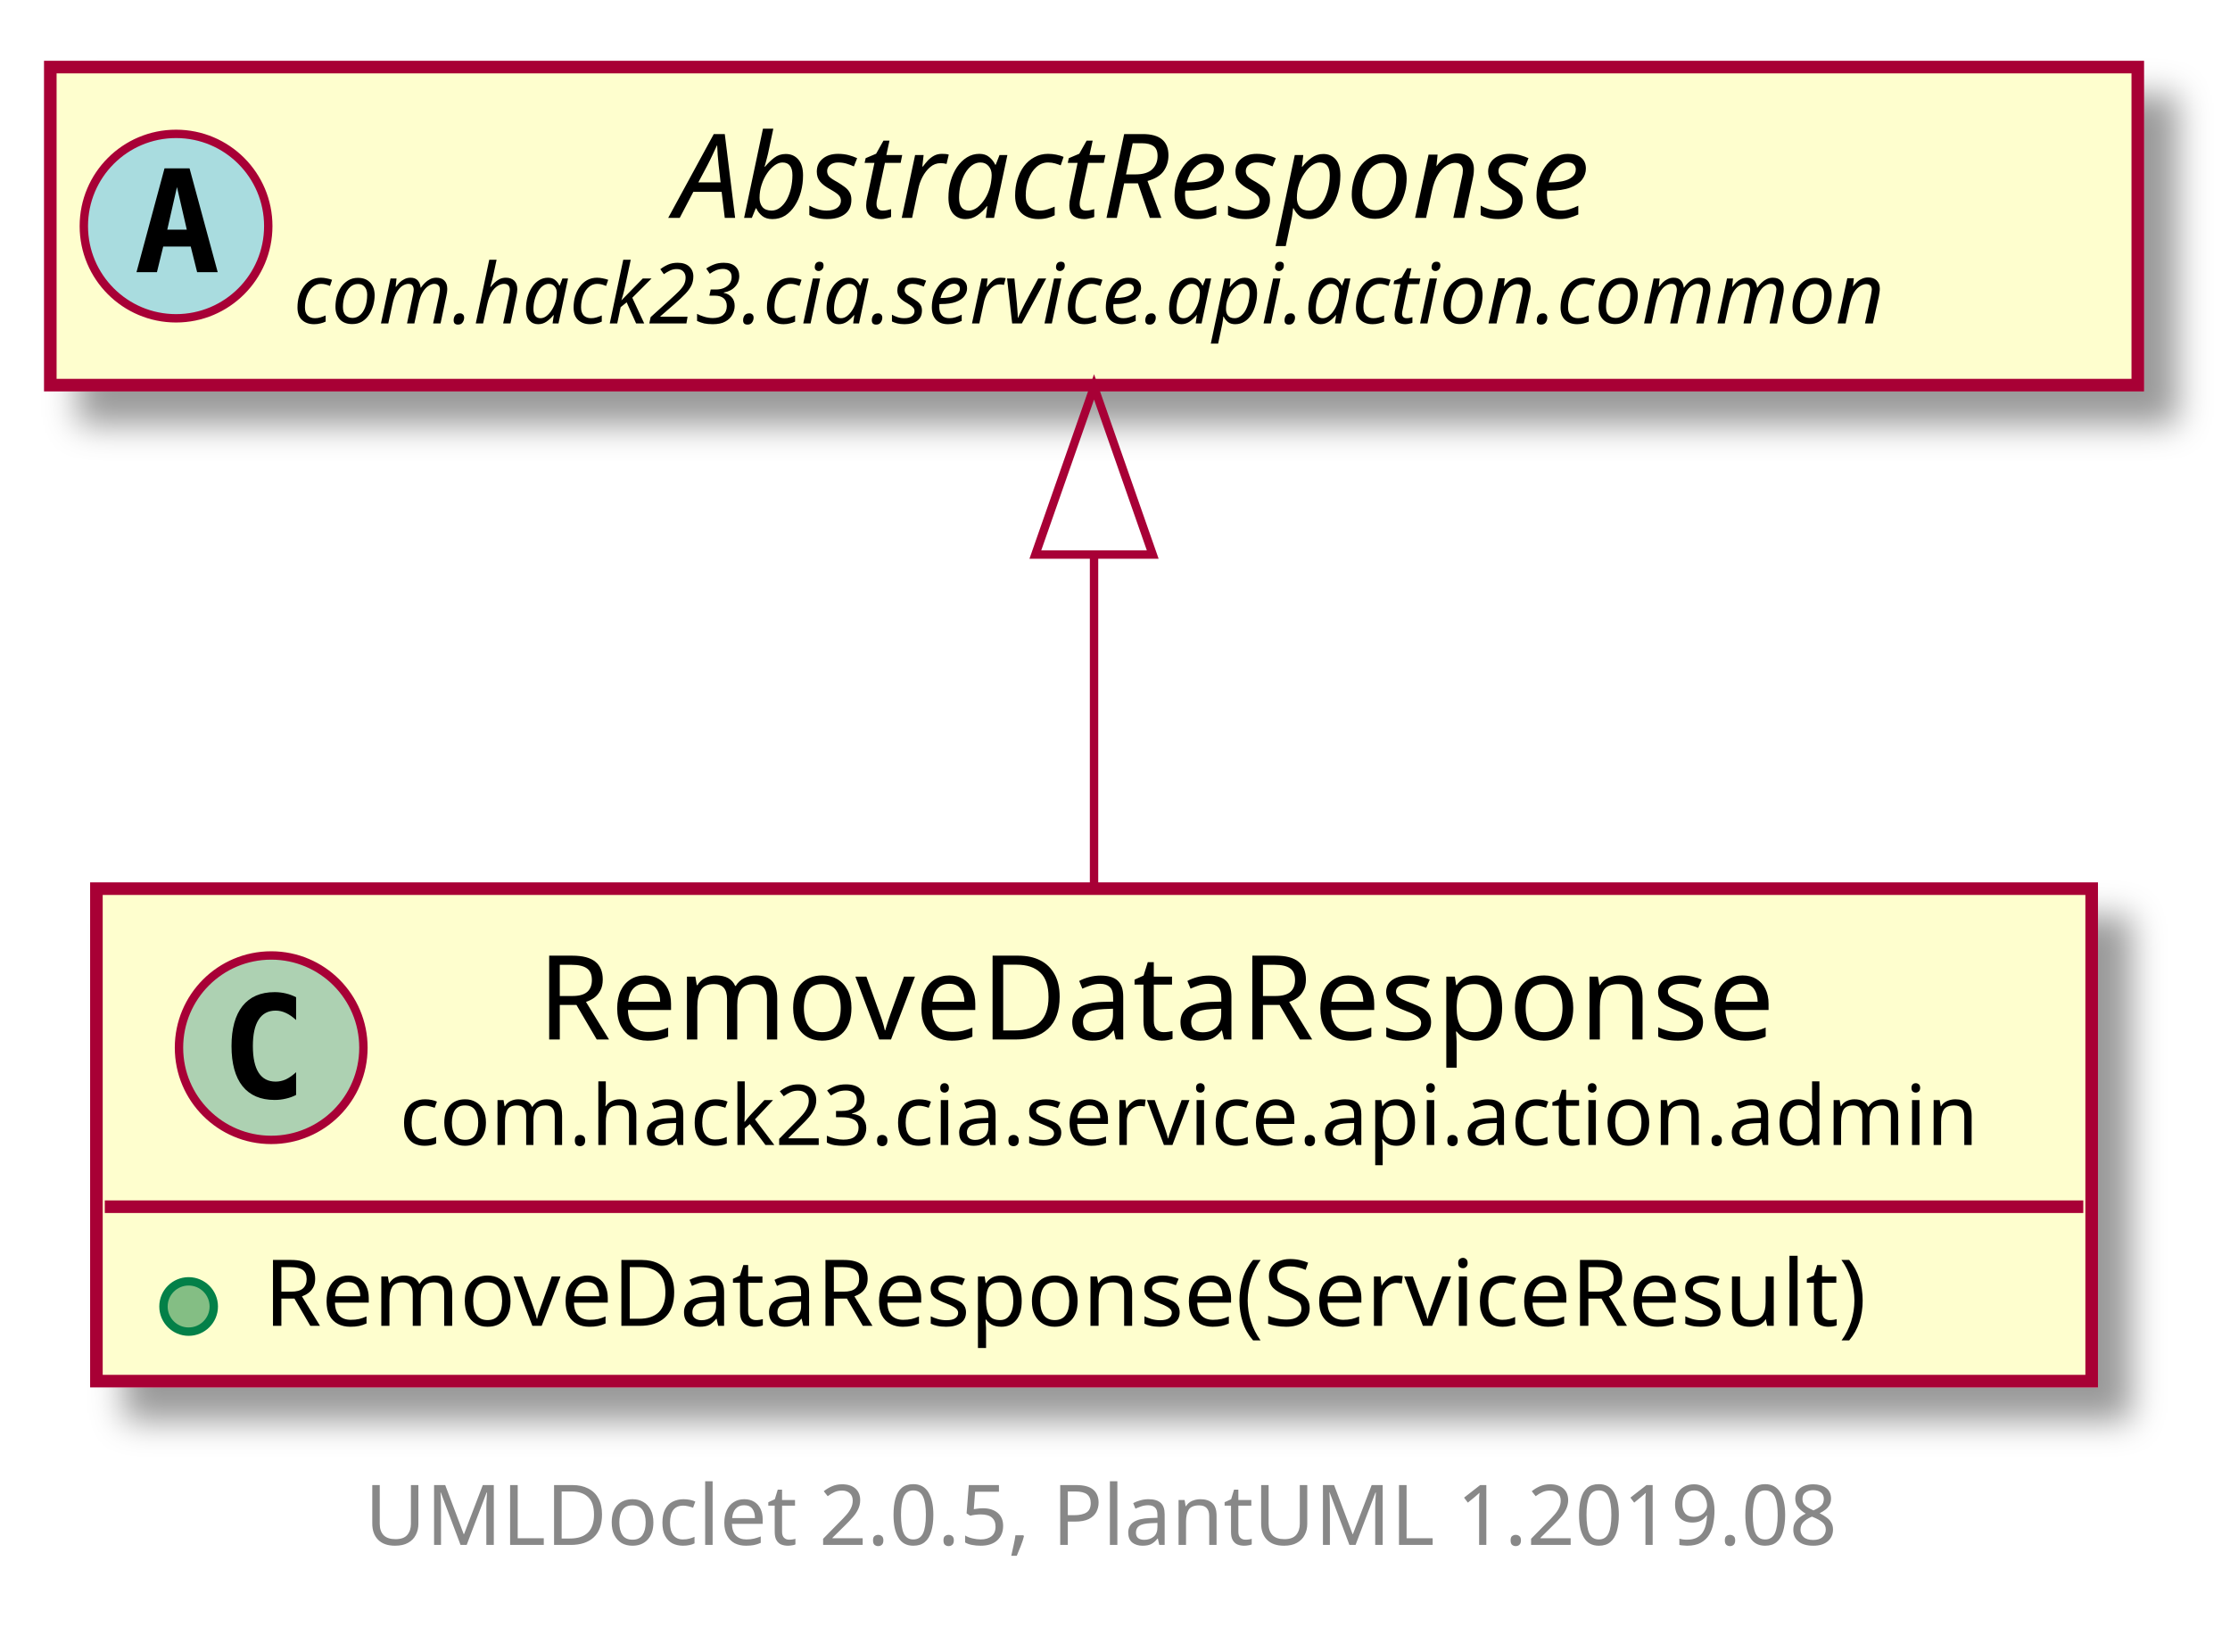
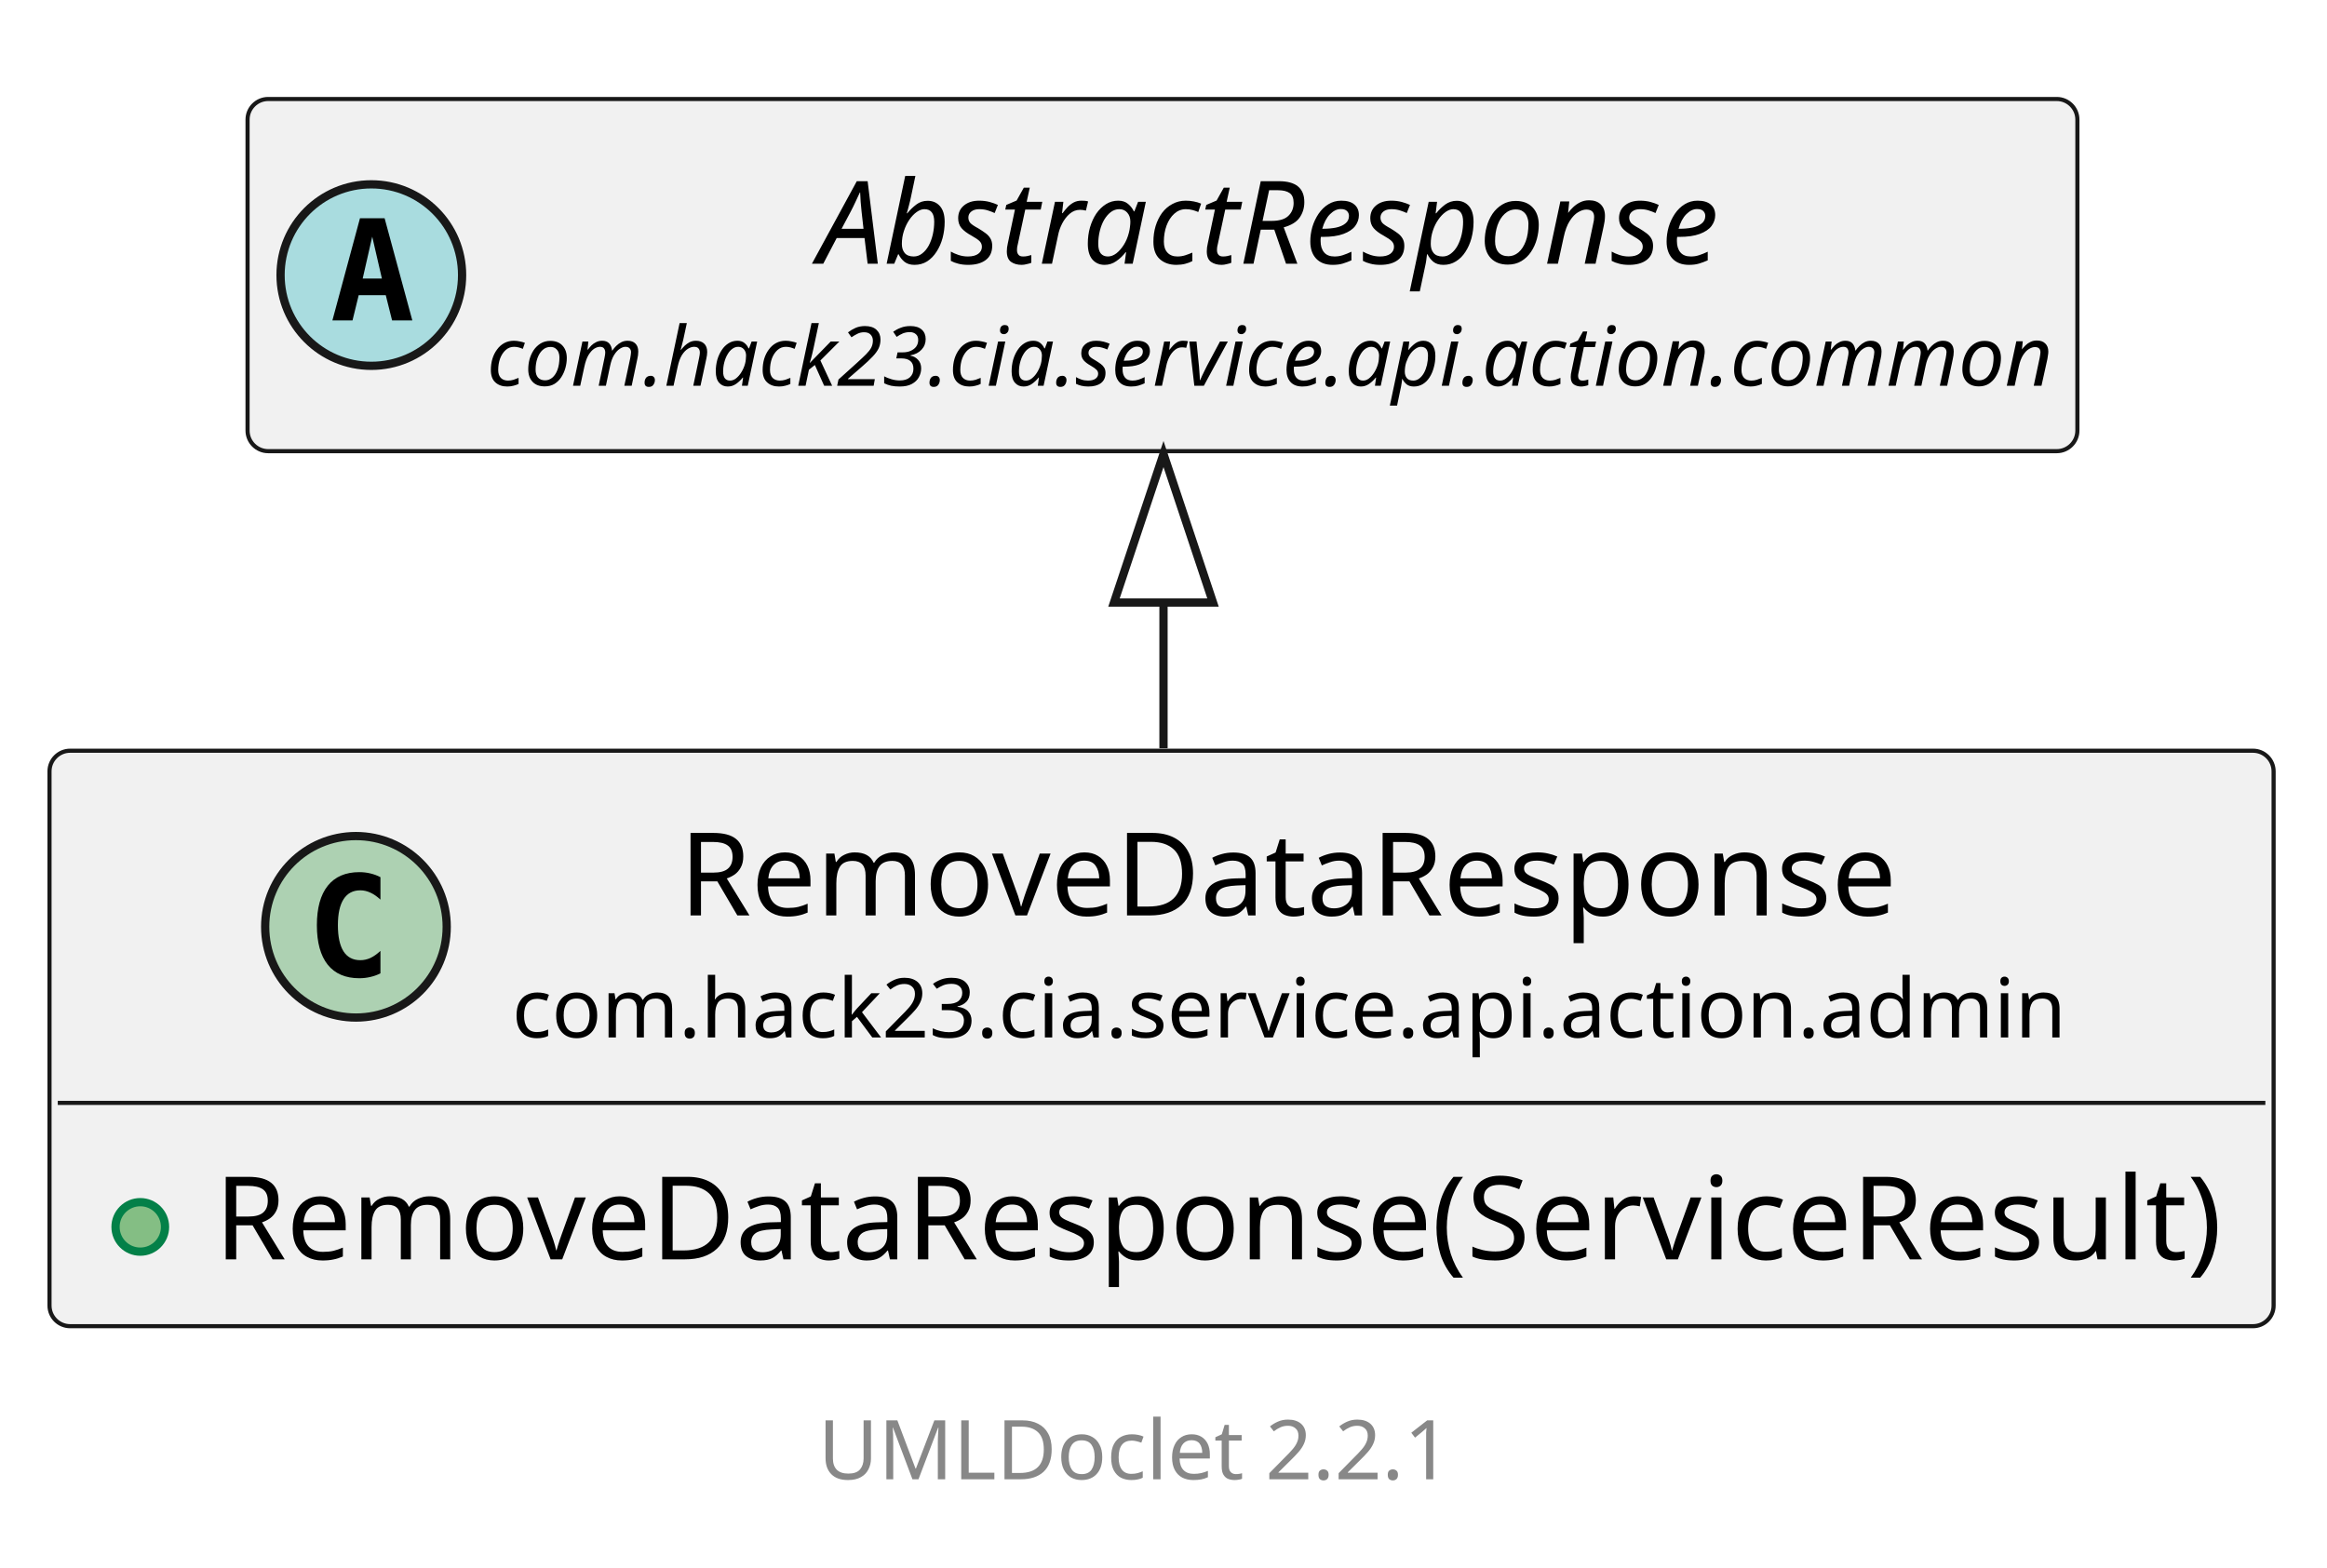
- <svg xmlns="http://www.w3.org/2000/svg" xmlns:xlink="http://www.w3.org/1999/xlink" contentScriptType="application/ecmascript" contentStyleType="text/css" height="197px" preserveAspectRatio="none" style="width:266px;height:197px;" version="1.1" viewBox="0 0 266 197" width="266px" zoomAndPan="magnify">
-   <defs>
-     <filter height="300%" id="fvf6m2rcru344" width="300%" x="-1" y="-1">
-       <feGaussianBlur result="blurOut" stdDeviation="2.0" />
-       <feColorMatrix in="blurOut" result="blurOut2" type="matrix" values="0 0 0 0 0 0 0 0 0 0 0 0 0 0 0 0 0 0 .4 0" />
-       <feOffset dx="4.0" dy="4.0" in="blurOut2" result="blurOut3" />
-       <feBlend in="SourceGraphic" in2="blurOut3" mode="normal" />
-     </filter>
-   </defs>
+ <svg xmlns="http://www.w3.org/2000/svg" xmlns:xlink="http://www.w3.org/1999/xlink" contentStyleType="text/css" height="190px" preserveAspectRatio="none" style="width:282px;height:190px;background:#FFFFFF;" version="1.1" viewBox="0 0 282 190" width="282px" zoomAndPan="magnify">
+   <defs />
  <g>
-     <a href="RemoveDataResponse.html" target="_top" xlink:actuate="onRequest" xlink:show="new" xlink:title="RemoveDataResponse.html" xlink:type="simple">
-       <rect fill="#FEFECE" filter="url(#fvf6m2rcru344)" height="58.742" id="com.hack23.cia.service.api.action.admin.RemoveDataResponse" style="stroke: #A80036; stroke-width: 1.5;" width="238" x="11.5" y="106" />
-       <ellipse cx="32.35" cy="124.969" fill="#ADD1B2" rx="11" ry="11" style="stroke: #A80036; stroke-width: 1.0;" />
-       <path d="M35.319,130.609 Q34.741,130.906 34.1,131.047 Q33.459,131.203 32.756,131.203 Q30.256,131.203 28.928,129.562 Q27.616,127.906 27.616,124.781 Q27.616,121.656 28.928,120 Q30.256,118.344 32.756,118.344 Q33.459,118.344 34.1,118.5 Q34.756,118.656 35.319,118.953 L35.319,121.672 Q34.694,121.094 34.1,120.828 Q33.506,120.547 32.881,120.547 Q31.538,120.547 30.85,121.625 Q30.163,122.688 30.163,124.781 Q30.163,126.875 30.85,127.953 Q31.538,129.016 32.881,129.016 Q33.506,129.016 34.1,128.75 Q34.694,128.469 35.319,127.891 L35.319,130.609 Z " />
-       <text fill="#000000" font-family="sans-serif" font-size="14" lengthAdjust="spacingAndGlyphs" textLength="160" x="64.15" y="123.995">RemoveDataResponse</text>
-       <text fill="#000000" font-family="sans-serif" font-size="10" lengthAdjust="spacingAndGlyphs" textLength="193" x="47.65" y="136.579">com.hack23.cia.service.api.action.admin</text>
-       <line style="stroke: #A80036; stroke-width: 1.5;" x1="12.5" x2="248.5" y1="143.938" y2="143.938" />
-       <ellipse cx="22.5" cy="155.84" fill="#84BE84" rx="3" ry="3" style="stroke: #038048; stroke-width: 1.0;" />
-       <text fill="#000000" font-family="sans-serif" font-size="11" lengthAdjust="spacingAndGlyphs" textLength="212" x="31.5" y="158.148">RemoveDataResponse(ServiceResult)</text>
+     <a href="RemoveDataResponse.html" target="_top" title="RemoveDataResponse.html" xlink:actuate="onRequest" xlink:href="RemoveDataResponse.html" xlink:show="new" xlink:title="RemoveDataResponse.html" xlink:type="simple">
+       <g id="elem_com.hack23.cia.service.api.action.admin.RemoveDataResponse">
+         <rect codeLine="13" fill="#F1F1F1" height="69.756" id="com.hack23.cia.service.api.action.admin.RemoveDataResponse" rx="2.5" ry="2.5" style="stroke:#181818;stroke-width:0.5;" width="269.529" x="6" y="91" />
+         <ellipse cx="43.135" cy="112.344" fill="#ADD1B2" rx="11" ry="11" style="stroke:#181818;stroke-width:1.0;" />
+         <path d="M46.104,117.985 Q45.526,118.281 44.885,118.422 Q44.245,118.578 43.541,118.578 Q41.041,118.578 39.713,116.938 Q38.401,115.281 38.401,112.156 Q38.401,109.031 39.713,107.375 Q41.041,105.719 43.541,105.719 Q44.245,105.719 44.885,105.875 Q45.541,106.031 46.104,106.328 L46.104,109.047 Q45.479,108.469 44.885,108.203 Q44.291,107.922 43.666,107.922 Q42.323,107.922 41.635,109 Q40.948,110.063 40.948,112.156 Q40.948,114.25 41.635,115.328 Q42.323,116.391 43.666,116.391 Q44.291,116.391 44.885,116.125 Q45.479,115.844 46.104,115.266 L46.104,117.985 Z " fill="#000000" />
+         <text fill="#000000" font-family="sans-serif" font-size="14" lengthAdjust="spacing" textLength="147.797" x="82.325" y="110.966">RemoveDataResponse</text>
+         <text fill="#000000" font-family="sans-serif" font-size="10" lengthAdjust="spacing" textLength="188.34" x="62.054" y="125.758">com.hack23.cia.service.api.action.admin</text>
+         <line style="stroke:#181818;stroke-width:0.5;" x1="7" x2="274.529" y1="133.688" y2="133.688" />
+         <ellipse cx="17" cy="148.722" fill="#84BE84" rx="3" ry="3" style="stroke:#038048;stroke-width:1.0;" />
+         <text fill="#000000" font-family="sans-serif" font-size="14" lengthAdjust="spacing" textLength="243.529" x="26" y="152.654">RemoveDataResponse(ServiceResult)</text>
+       </g>
    </a>
-     <a href="../common/AbstractResponse.html" target="_top" xlink:actuate="onRequest" xlink:show="new" xlink:title="../common/AbstractResponse.html" xlink:type="simple">
-       <rect fill="#FEFECE" filter="url(#fvf6m2rcru344)" height="37.938" id="com.hack23.cia.service.api.action.common.AbstractResponse" style="stroke: #A80036; stroke-width: 1.5;" width="249" x="6" y="8" />
-       <ellipse cx="21" cy="26.969" fill="#A9DCDF" rx="11" ry="11" style="stroke: #A80036; stroke-width: 1.0;" />
-       <path d="M21.109,22.312 L19.953,27.391 L22.281,27.391 L21.109,22.312 Z M19.625,20.078 L22.609,20.078 L25.969,32.469 L23.516,32.469 L22.75,29.406 L19.469,29.406 L18.719,32.469 L16.281,32.469 L19.625,20.078 Z " />
-       <text fill="#000000" font-family="sans-serif" font-size="14" font-style="italic" lengthAdjust="spacingAndGlyphs" textLength="126" x="80.5" y="25.995">AbstractResponse</text>
-       <text fill="#000000" font-family="sans-serif" font-size="10" font-style="italic" lengthAdjust="spacingAndGlyphs" textLength="217" x="35" y="38.579">com.hack23.cia.service.api.action.common</text>
+     <a href="../common/AbstractResponse.html" target="_top" title="../common/AbstractResponse.html" xlink:actuate="onRequest" xlink:href="../common/AbstractResponse.html" xlink:show="new" xlink:title="../common/AbstractResponse.html" xlink:type="simple">
+       <g id="elem_com.hack23.cia.service.api.action.common.AbstractResponse">
+         <rect codeLine="17" fill="#F1F1F1" height="42.688" id="com.hack23.cia.service.api.action.common.AbstractResponse" rx="2.5" ry="2.5" style="stroke:#181818;stroke-width:0.5;" width="221.75" x="30" y="12" />
+         <ellipse cx="45" cy="33.344" fill="#A9DCDF" rx="11" ry="11" style="stroke:#181818;stroke-width:1.0;" />
+         <path d="M45.109,28.688 L43.953,33.766 L46.281,33.766 L45.109,28.688 Z M43.625,26.453 L46.609,26.453 L49.969,38.844 L47.516,38.844 L46.75,35.782 L43.469,35.782 L42.719,38.844 L40.281,38.844 L43.625,26.453 Z " fill="#000000" />
+         <text fill="#000000" font-family="sans-serif" font-size="14" font-style="italic" lengthAdjust="spacing" textLength="109.368" x="99.191" y="31.966">AbstractResponse</text>
+         <text fill="#000000" font-family="sans-serif" font-size="10" font-style="italic" lengthAdjust="spacing" textLength="189.75" x="59" y="46.758">com.hack23.cia.service.api.action.common</text>
+       </g>
    </a>
-     <path d="M130.5,66.353 C130.5,79.412 130.5,93.72 130.5,105.915 " fill="none" id="com.hack23.cia.service.api.action.common.AbstractResponse-com.hack23.cia.service.api.action.admin.RemoveDataResponse" style="stroke: #A80036; stroke-width: 1.0;" />
-     <polygon fill="none" points="123.5,66.148,130.5,46.148,137.5,66.148,123.5,66.148" style="stroke: #A80036; stroke-width: 1.0;" />
-     <text fill="#888888" font-family="sans-serif" font-size="10" lengthAdjust="spacingAndGlyphs" textLength="186" x="43.5" y="184.282">UMLDoclet 2.0.5, PlantUML 1.2019.08</text>
+     <polygon fill="none" points="141,55.036,135,73.036,147,73.036,141,55.036" style="stroke:#181818;stroke-width:1.0;" />
+     <path d="M141,73.036 C141,83.57 141,78.683 141,90.699 " fill="none" style="stroke:#181818;stroke-width:1.0;" />
+     <text fill="#888888" font-family="sans-serif" font-size="10" lengthAdjust="spacing" textLength="2.6" x="136.2" y="165.69"> </text>
+     <a href="https://github.com/talsma-ict/umldoclet" target="_top" title="https://github.com/talsma-ict/umldoclet" xlink:actuate="onRequest" xlink:href="https://github.com/talsma-ict/umldoclet" xlink:show="new" xlink:title="https://github.com/talsma-ict/umldoclet" xlink:type="simple">
+       <text fill="#888888" font-family="sans-serif" font-size="10" lengthAdjust="spacing" textLength="76.72" x="99.14" y="179.31">UMLDoclet 2.2.1</text>
+     </a>
  </g>
</svg>
